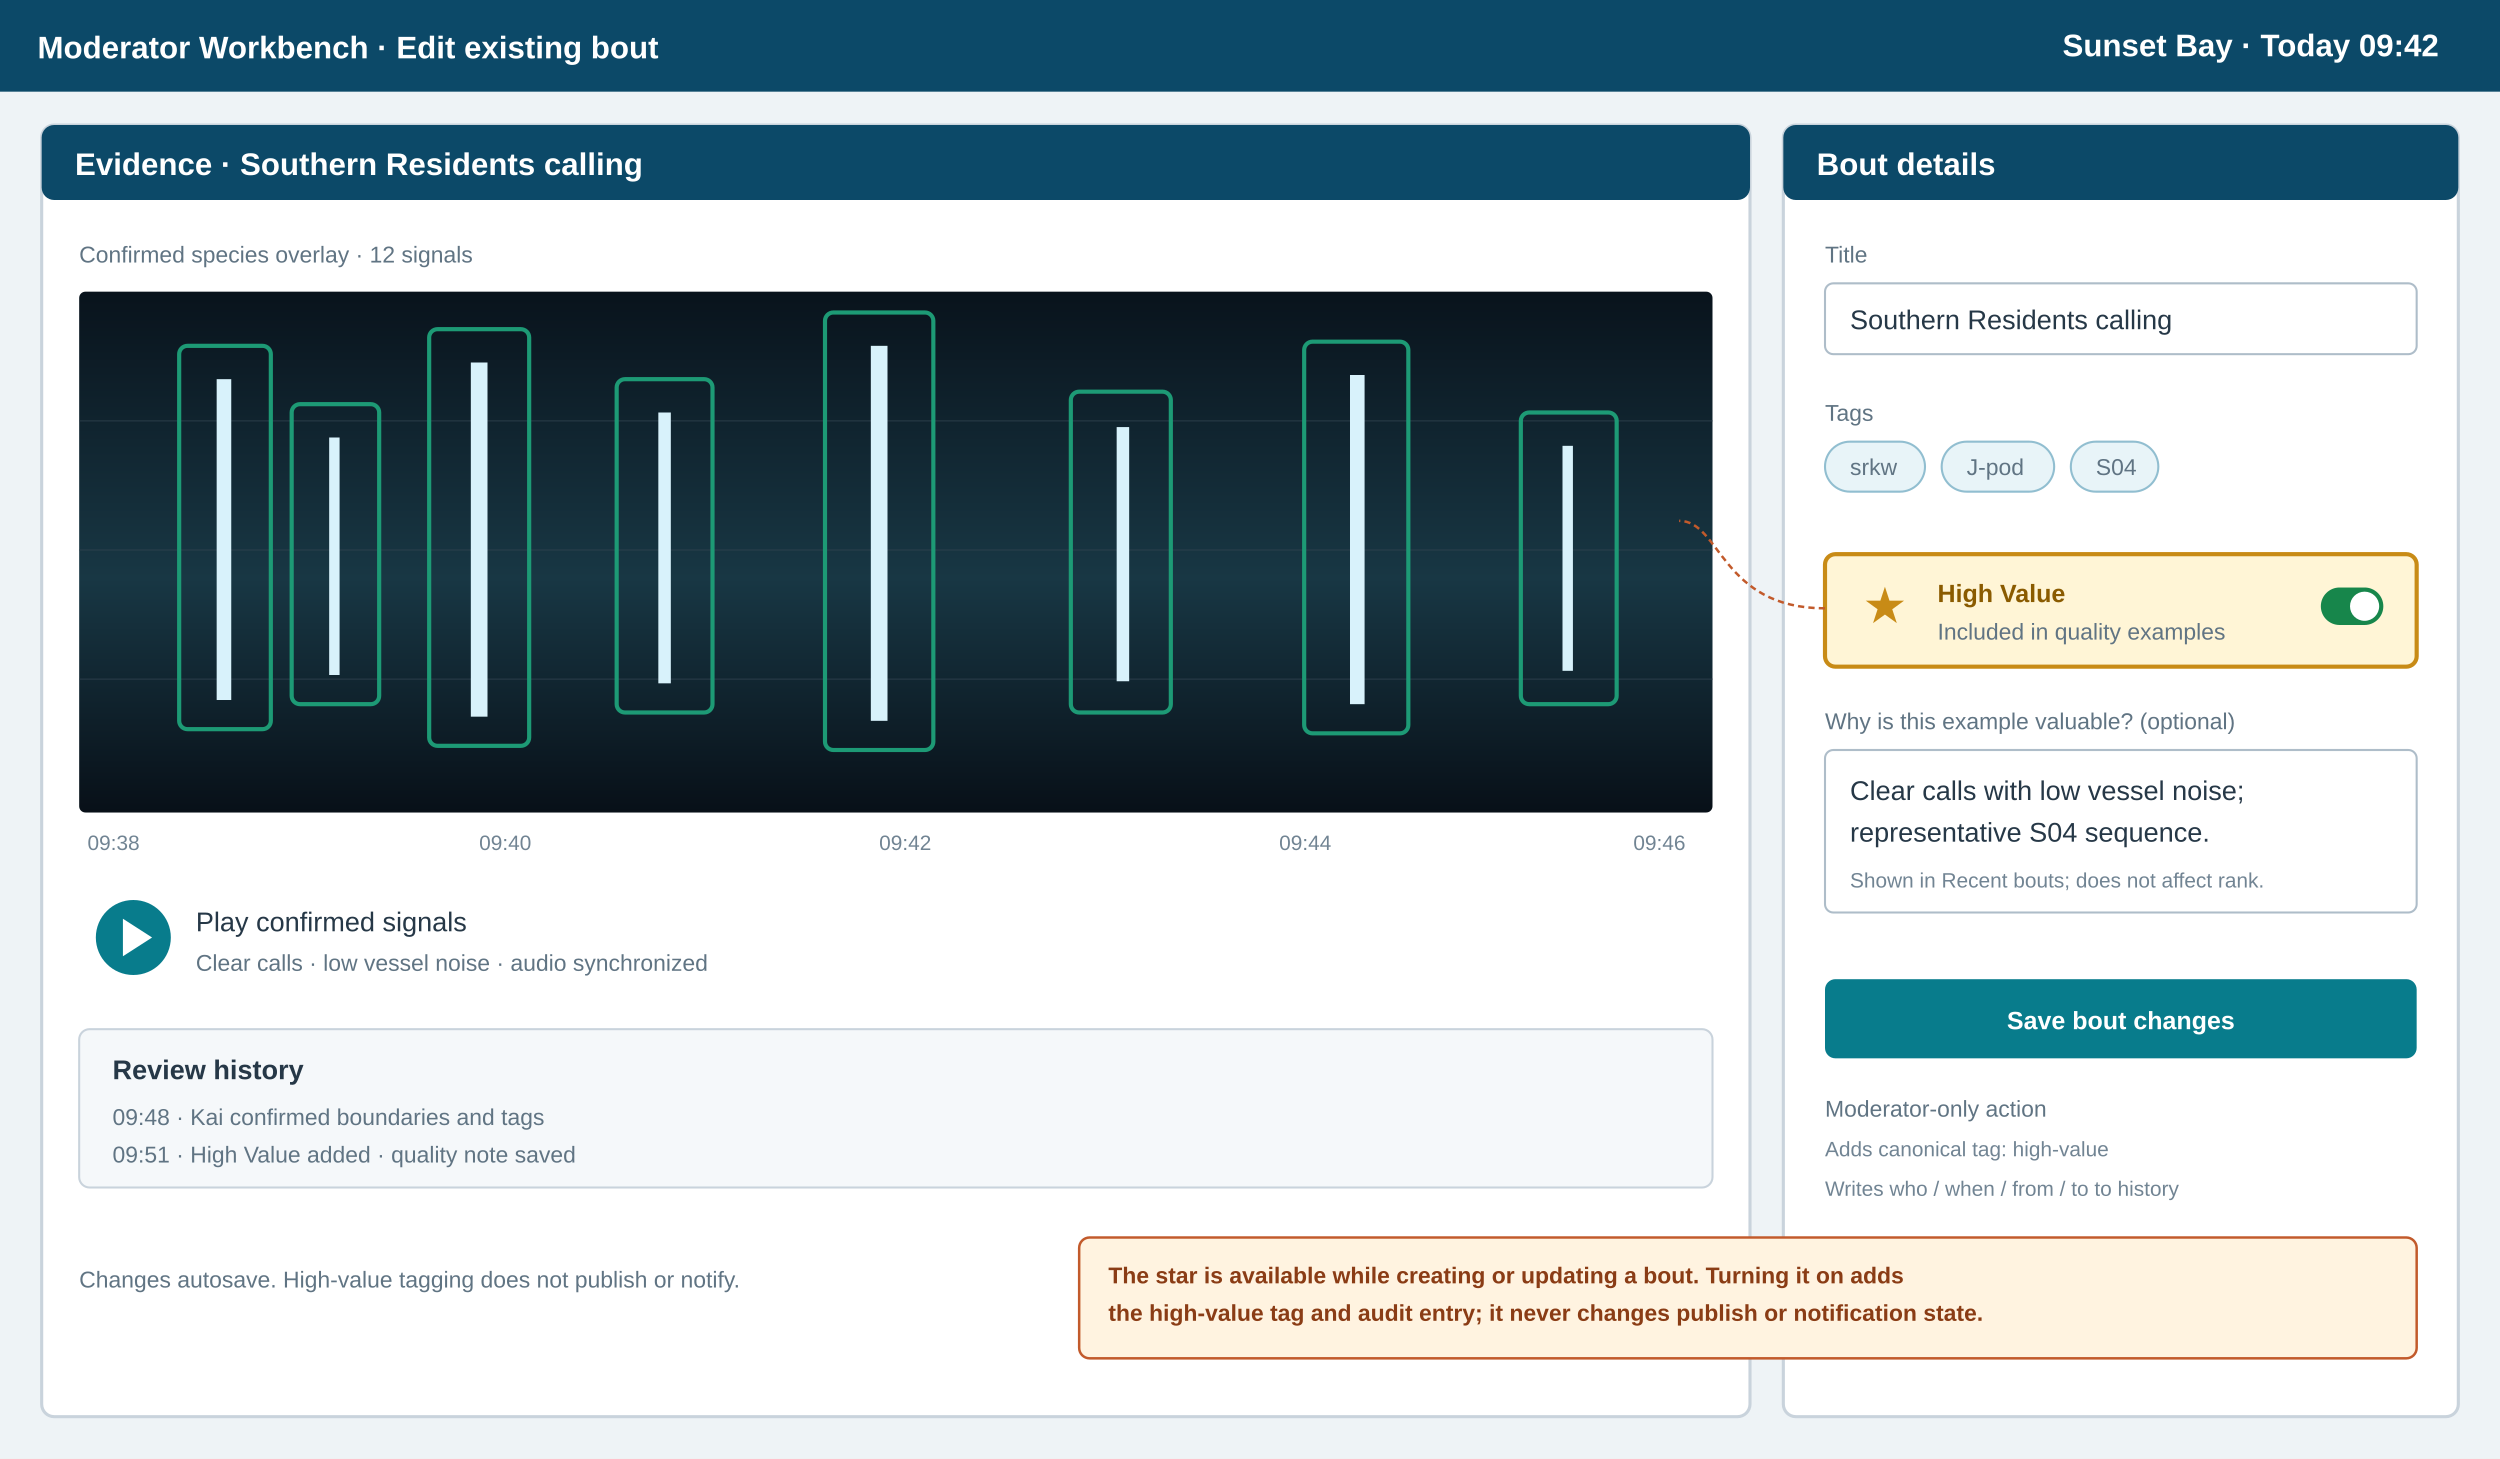
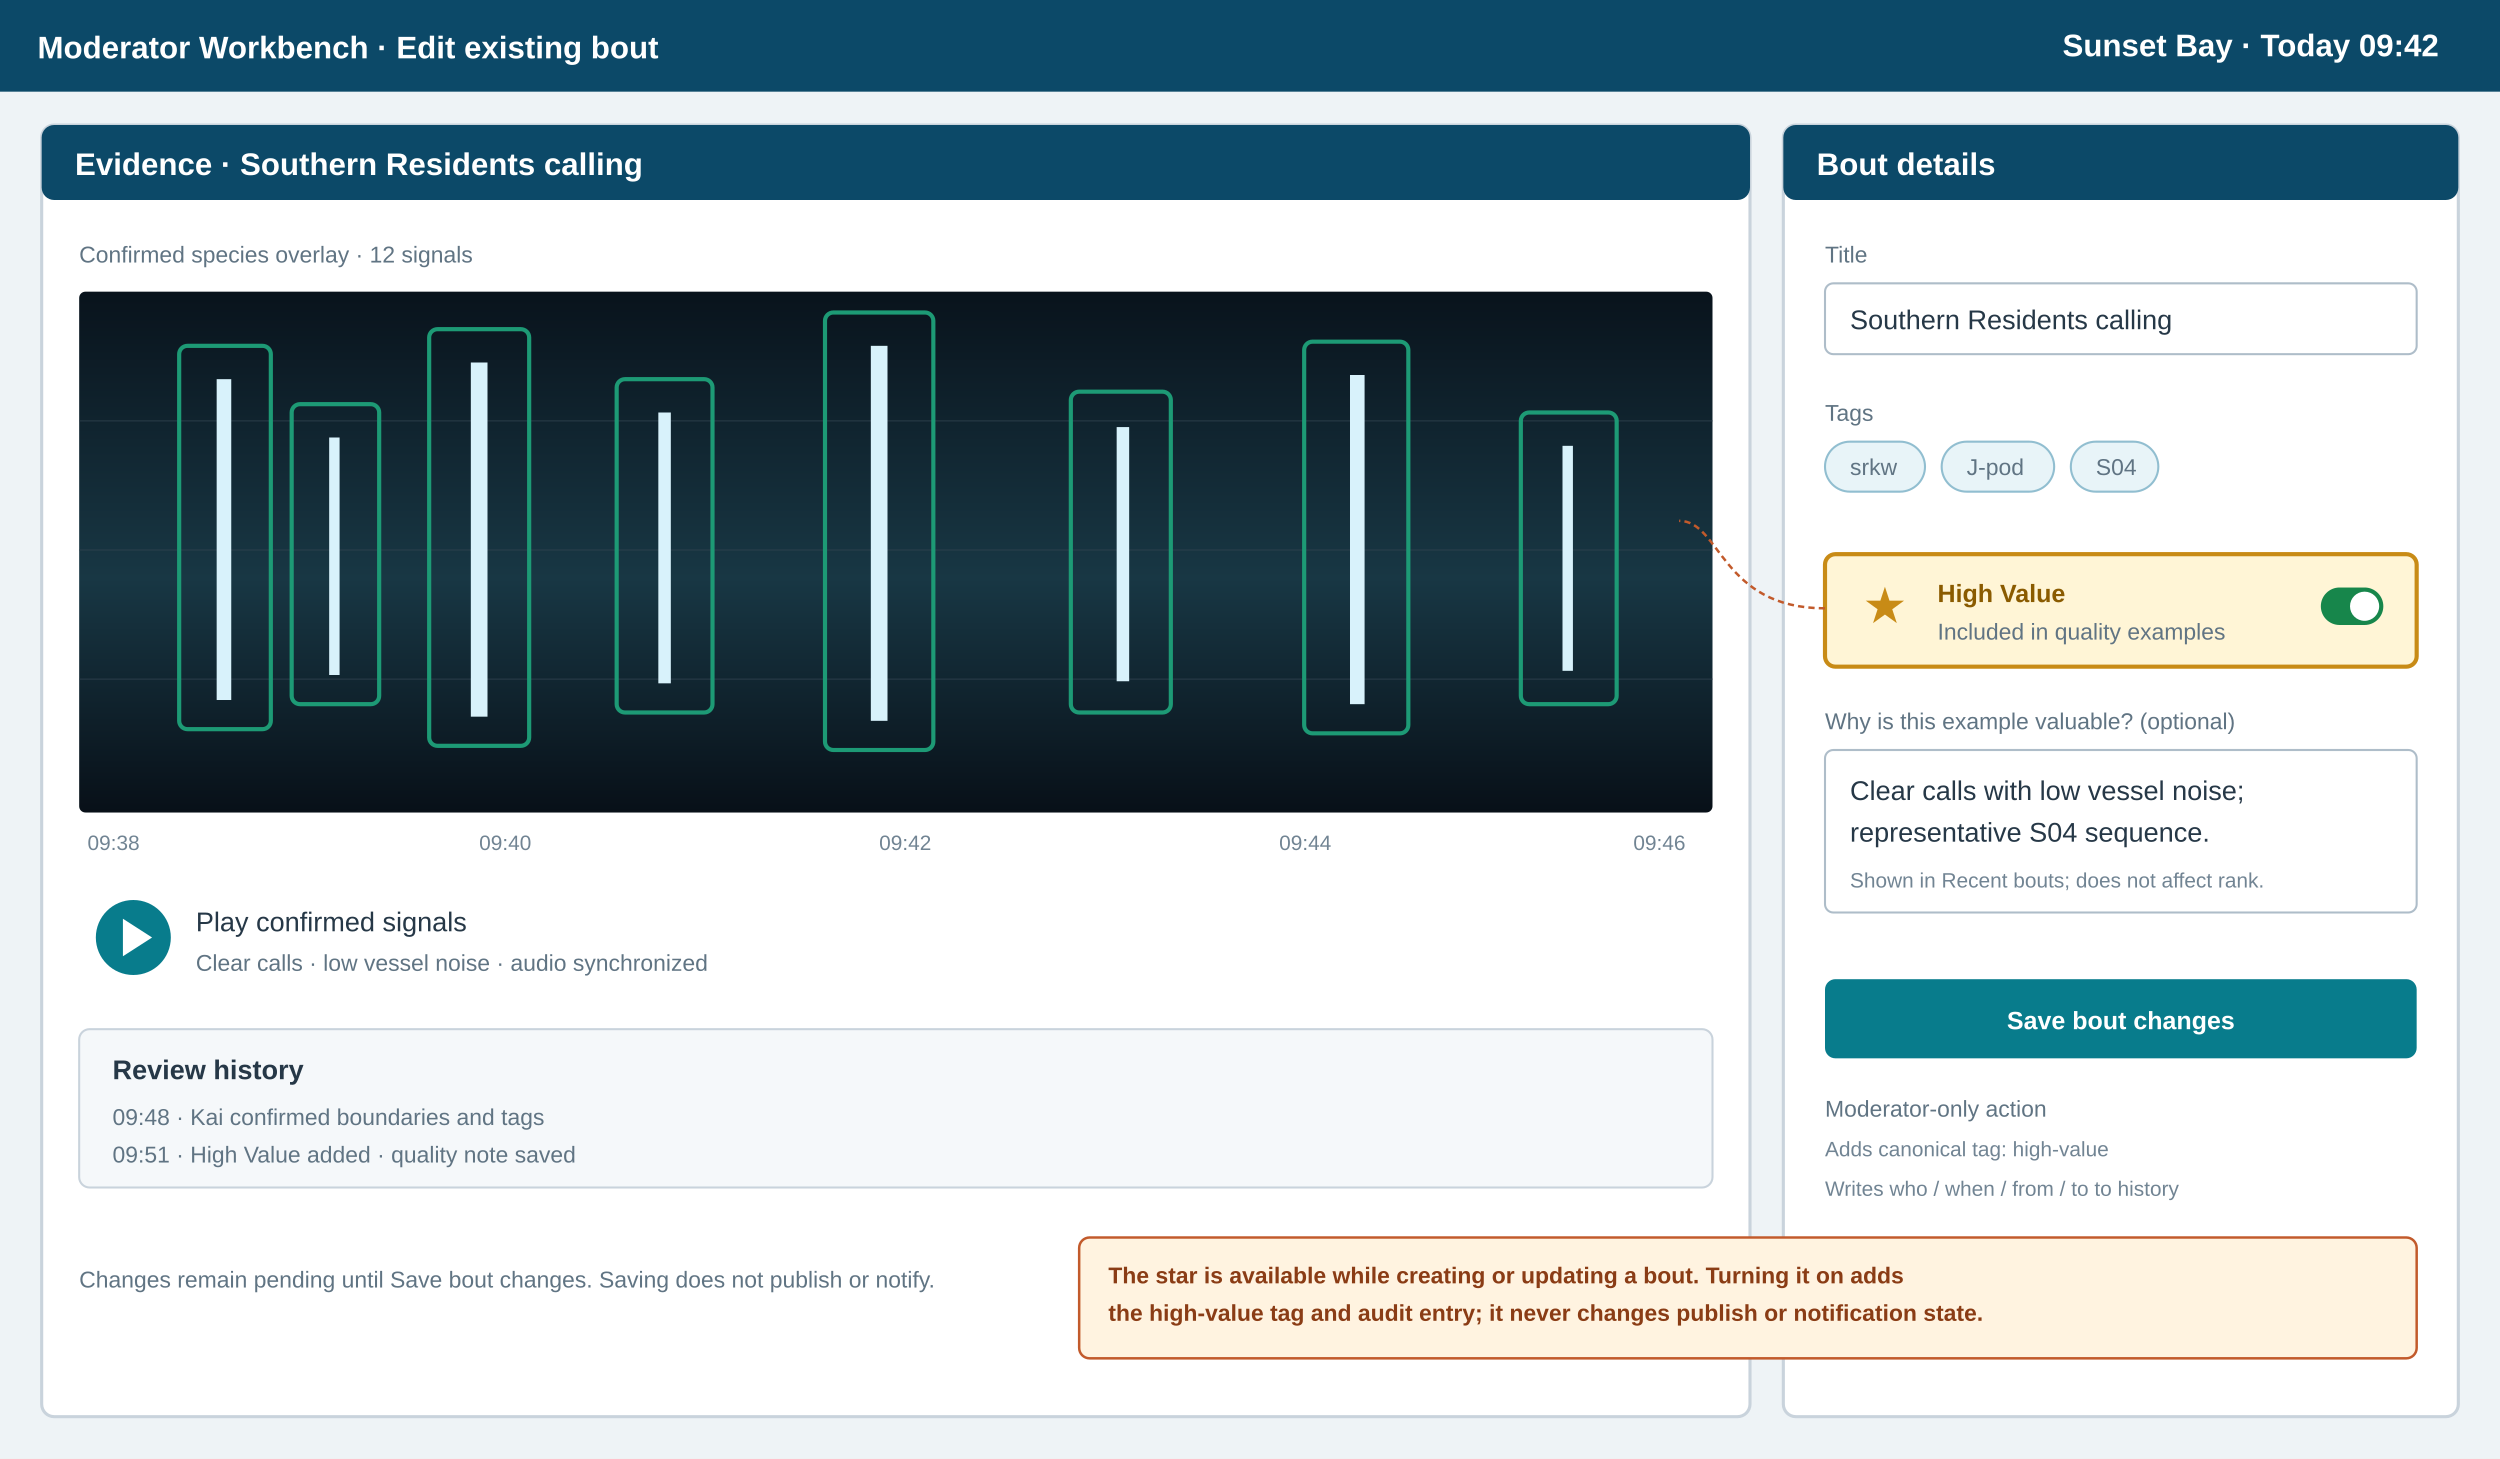
<svg xmlns="http://www.w3.org/2000/svg" width="1200" height="700" viewBox="0 0 1200 700" font-family="Segoe UI, Arial, sans-serif">
  <defs>
    <style>
      .panel{fill:#fff;stroke:#c9d3dc;stroke-width:1.5}.navy{fill:#0c4968}.title{fill:#fff;font-size:15px;font-weight:700}.label{fill:#263847;font-size:13px}.small{fill:#607483;font-size:11px}.tiny{fill:#718493;font-size:10px}.outline{fill:#fff;stroke:#aebdc9}.chip{fill:#e8f4f8;stroke:#91bed0}.button{fill:#087c8c}.gold{fill:#fff5d6;stroke:#c88b16;stroke-width:2}.goldText{fill:#8a5b00;font-size:12px;font-weight:700}.callout{fill:#fff3e0;stroke:#c25a2b;stroke-width:1.2}.calloutText{fill:#8a3c15;font-size:11px;font-weight:600}.leader{stroke:#c25a2b;stroke-width:1.2;stroke-dasharray:3 2;fill:none}
    </style>
    <linearGradient id="spec" x1="0" y1="0" x2="0" y2="1">
      <stop offset="0" stop-color="#09131c" />
      <stop offset=".55" stop-color="#183744" />
      <stop offset="1" stop-color="#081018" />
    </linearGradient>
  </defs>
  <rect width="1200" height="700" fill="#eef3f6" />
  <rect width="1200" height="44" class="navy" />
  <text x="18" y="28" class="title" font-size="17">Moderator Workbench · Edit existing bout</text>
  <text x="990" y="27" class="title" font-size="12">Sunset Bay · Today 09:42</text>
  <rect x="20" y="60" width="820" height="620" rx="6" class="panel" />
  <rect x="20" y="60" width="820" height="36" rx="6" class="navy" />
  <text x="36" y="84" class="title">Evidence · Southern Residents calling</text>
  <text x="38" y="126" class="small">Confirmed species overlay · 12 signals</text>
  <rect x="38" y="140" width="784" height="250" rx="3" fill="url(#spec)" />
  <g stroke="#30434f" stroke-width=".7" opacity=".55">
    <line x1="38" y1="202" x2="822" y2="202" />
    <line x1="38" y1="264" x2="822" y2="264" />
    <line x1="38" y1="326" x2="822" y2="326" />
  </g>
  <g fill="#d8f2fb">
    <rect x="104" y="182" width="7" height="154" />
    <rect x="158" y="210" width="5" height="114" />
    <rect x="226" y="174" width="8" height="170" />
    <rect x="316" y="198" width="6" height="130" />
    <rect x="418" y="166" width="8" height="180" />
    <rect x="536" y="205" width="6" height="122" />
    <rect x="648" y="180" width="7" height="158" />
    <rect x="750" y="214" width="5" height="108" />
  </g>
  <g fill="none" stroke="#1d9a75" stroke-width="2">
    <rect x="86" y="166" width="44" height="184" rx="4" />
    <rect x="140" y="194" width="42" height="144" rx="4" />
    <rect x="206" y="158" width="48" height="200" rx="4" />
    <rect x="296" y="182" width="46" height="160" rx="4" />
    <rect x="396" y="150" width="52" height="210" rx="4" />
    <rect x="514" y="188" width="48" height="154" rx="4" />
    <rect x="626" y="164" width="50" height="188" rx="4" />
    <rect x="730" y="198" width="46" height="140" rx="4" />
  </g>
  <text x="42" y="408" class="tiny">09:38</text>
  <text x="230" y="408" class="tiny">09:40</text>
  <text x="422" y="408" class="tiny">09:42</text>
  <text x="614" y="408" class="tiny">09:44</text>
  <text x="784" y="408" class="tiny">09:46</text>
  <circle cx="64" cy="450" r="18" class="button" />
  <path d="M59 441l14 9-14 9z" fill="#fff" />
  <text x="94" y="447" class="label">Play confirmed signals</text>
  <text x="94" y="466" class="small">Clear calls · low vessel noise · audio synchronized</text>
  <rect x="38" y="494" width="784" height="76" rx="5" fill="#f5f8fa" stroke="#c9d3dc" />
  <text x="54" y="518" class="label" font-weight="700">Review history</text>
  <text x="54" y="540" class="small">09:48 · Kai confirmed boundaries and tags</text>
  <text x="54" y="558" class="small">09:51 · High Value added · quality note saved</text>
-   <text x="38" y="618" class="small">Changes autosave. High-value tagging does not publish or notify.</text>
+   <text x="38" y="618" class="small">Changes remain pending until Save bout changes. Saving does not publish or notify.</text>
  <rect x="856" y="60" width="324" height="620" rx="6" class="panel" />
  <rect x="856" y="60" width="324" height="36" rx="6" class="navy" />
  <text x="872" y="84" class="title">Bout details</text>
  <text x="876" y="126" class="small">Title</text>
  <rect x="876" y="136" width="284" height="34" rx="4" class="outline" />
  <text x="888" y="158" class="label">Southern Residents calling</text>
  <text x="876" y="202" class="small">Tags</text>
  <rect x="876" y="212" width="48" height="24" rx="12" class="chip" />
  <text x="888" y="228" class="small">srkw</text>
  <rect x="932" y="212" width="54" height="24" rx="12" class="chip" />
  <text x="944" y="228" class="small">J-pod</text>
  <rect x="994" y="212" width="42" height="24" rx="12" class="chip" />
  <text x="1006" y="228" class="small">S04</text>
  <rect x="876" y="266" width="284" height="54" rx="5" class="gold" />
  <text x="894" y="299" fill="#c88b16" font-size="24">★</text>
  <text x="930" y="289" class="goldText">High Value</text>
  <text x="930" y="307" class="small">Included in quality examples</text>
  <rect x="1114" y="282" width="30" height="18" rx="9" fill="#17864b" />
  <circle cx="1135" cy="291" r="7" fill="#fff" />
  <text x="876" y="350" class="small">Why is this example valuable? (optional)</text>
  <rect x="876" y="360" width="284" height="78" rx="4" class="outline" />
  <text x="888" y="384" class="label">Clear calls with low vessel noise;</text>
  <text x="888" y="404" class="label">representative S04 sequence.</text>
  <text x="888" y="426" class="tiny">Shown in Recent bouts; does not affect rank.</text>
  <rect x="876" y="470" width="284" height="38" rx="5" class="button" />
  <text x="1018" y="494" fill="#fff" font-size="12" font-weight="700" text-anchor="middle">Save bout changes</text>
  <text x="876" y="536" class="small">Moderator-only action</text>
  <text x="876" y="555" class="tiny">Adds canonical tag: high-value</text>
  <text x="876" y="574" class="tiny">Writes who / when / from / to to history</text>
  <path class="leader" d="M876 292 C826 292 826 250 806 250" />
  <rect x="518" y="594" width="642" height="58" rx="5" class="callout" />
  <text x="532" y="616" class="calloutText">The star is available while creating or updating a bout. Turning it on adds</text>
  <text x="532" y="634" class="calloutText">the high-value tag and audit entry; it never changes publish or notification state.</text>
</svg>
